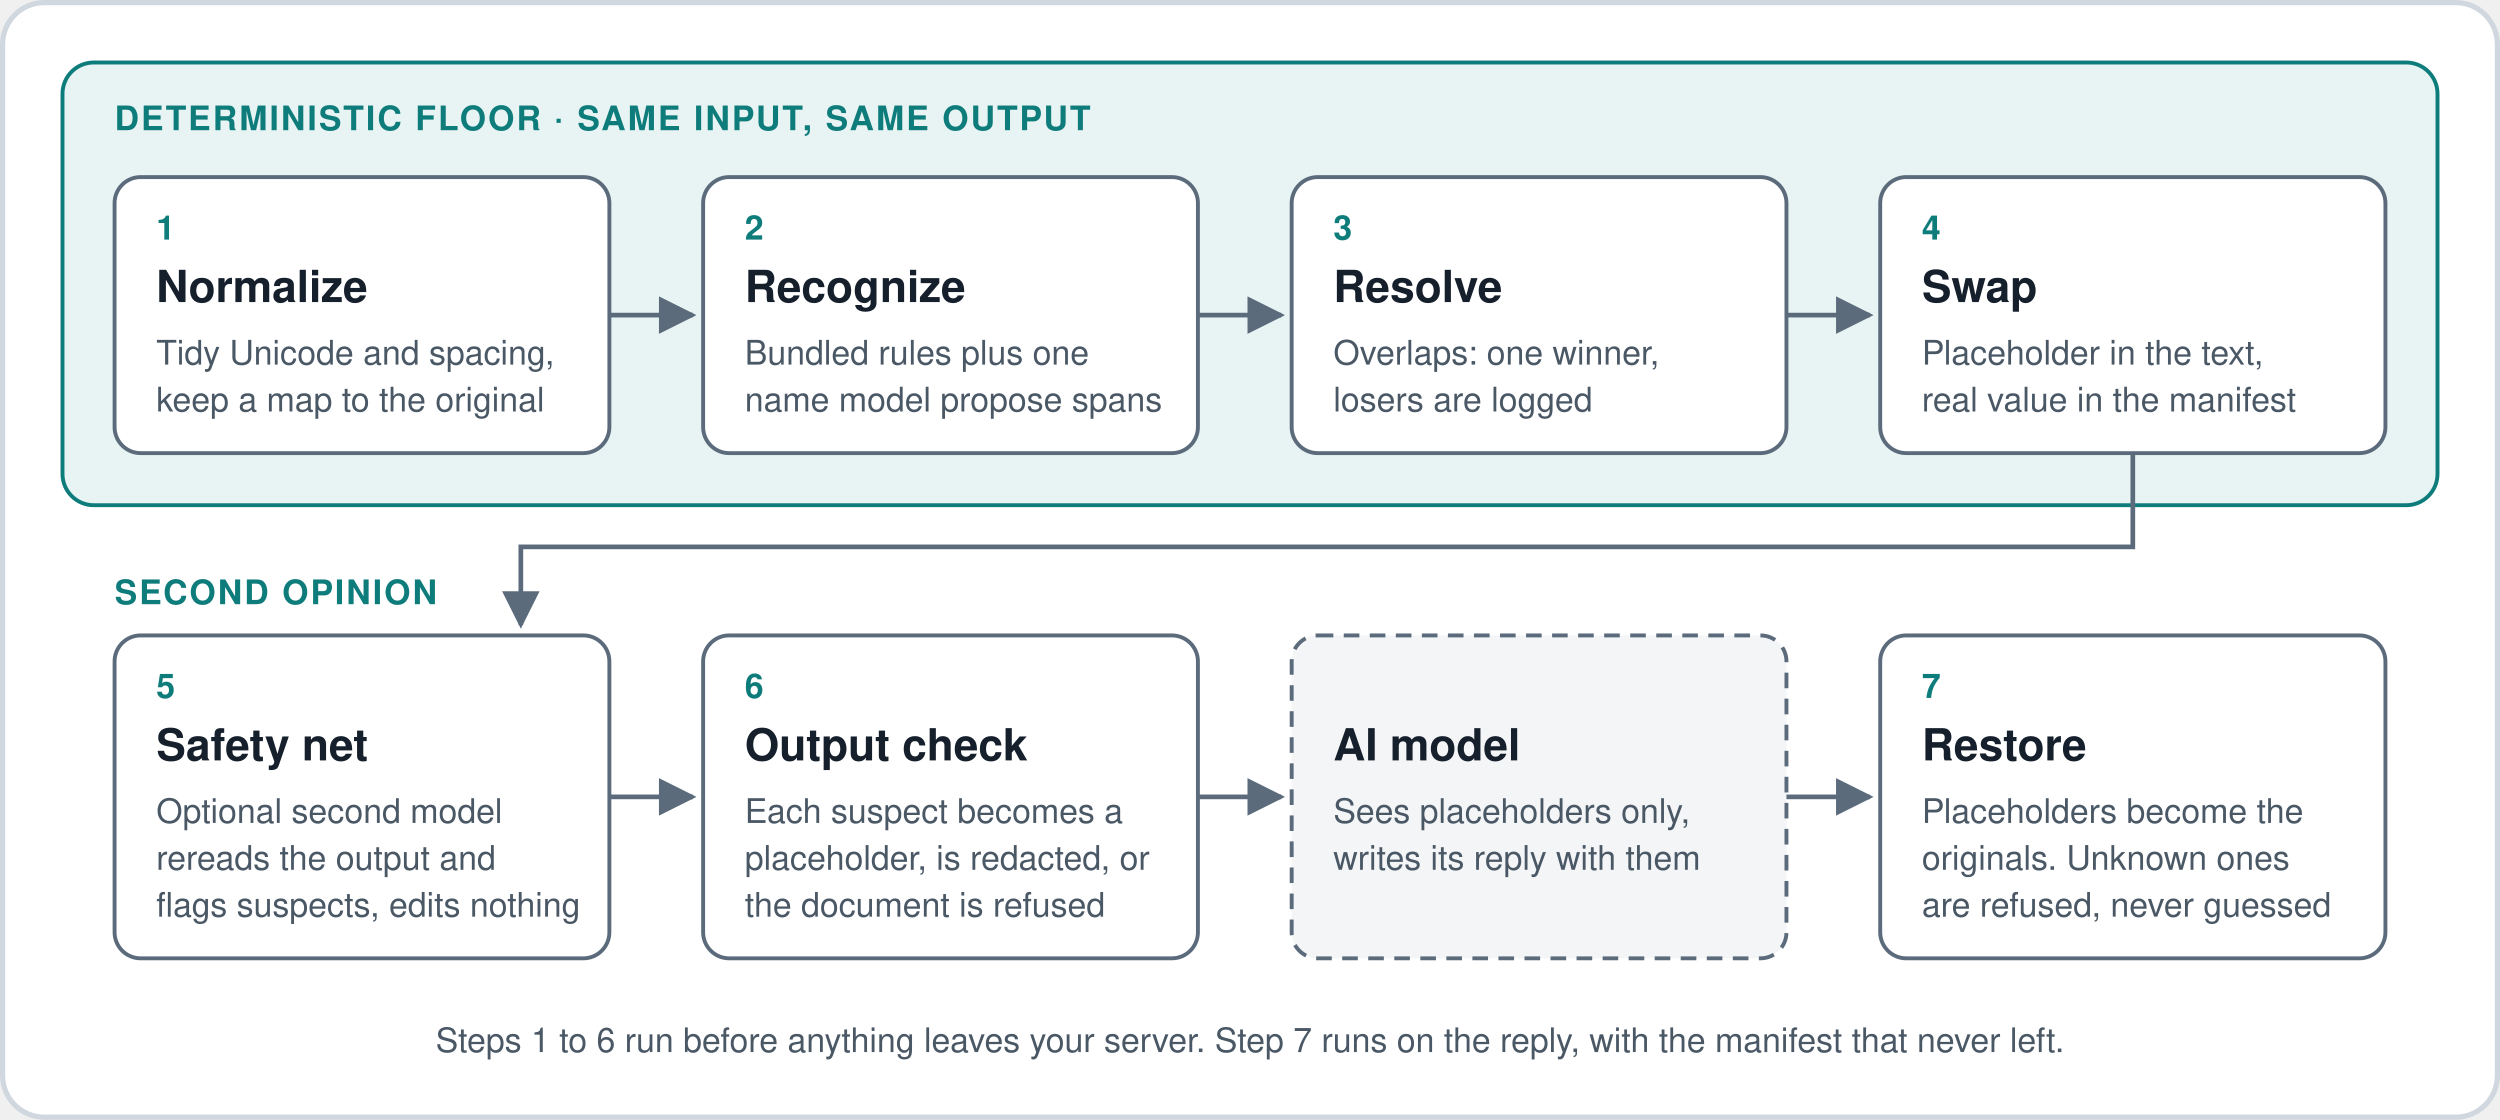
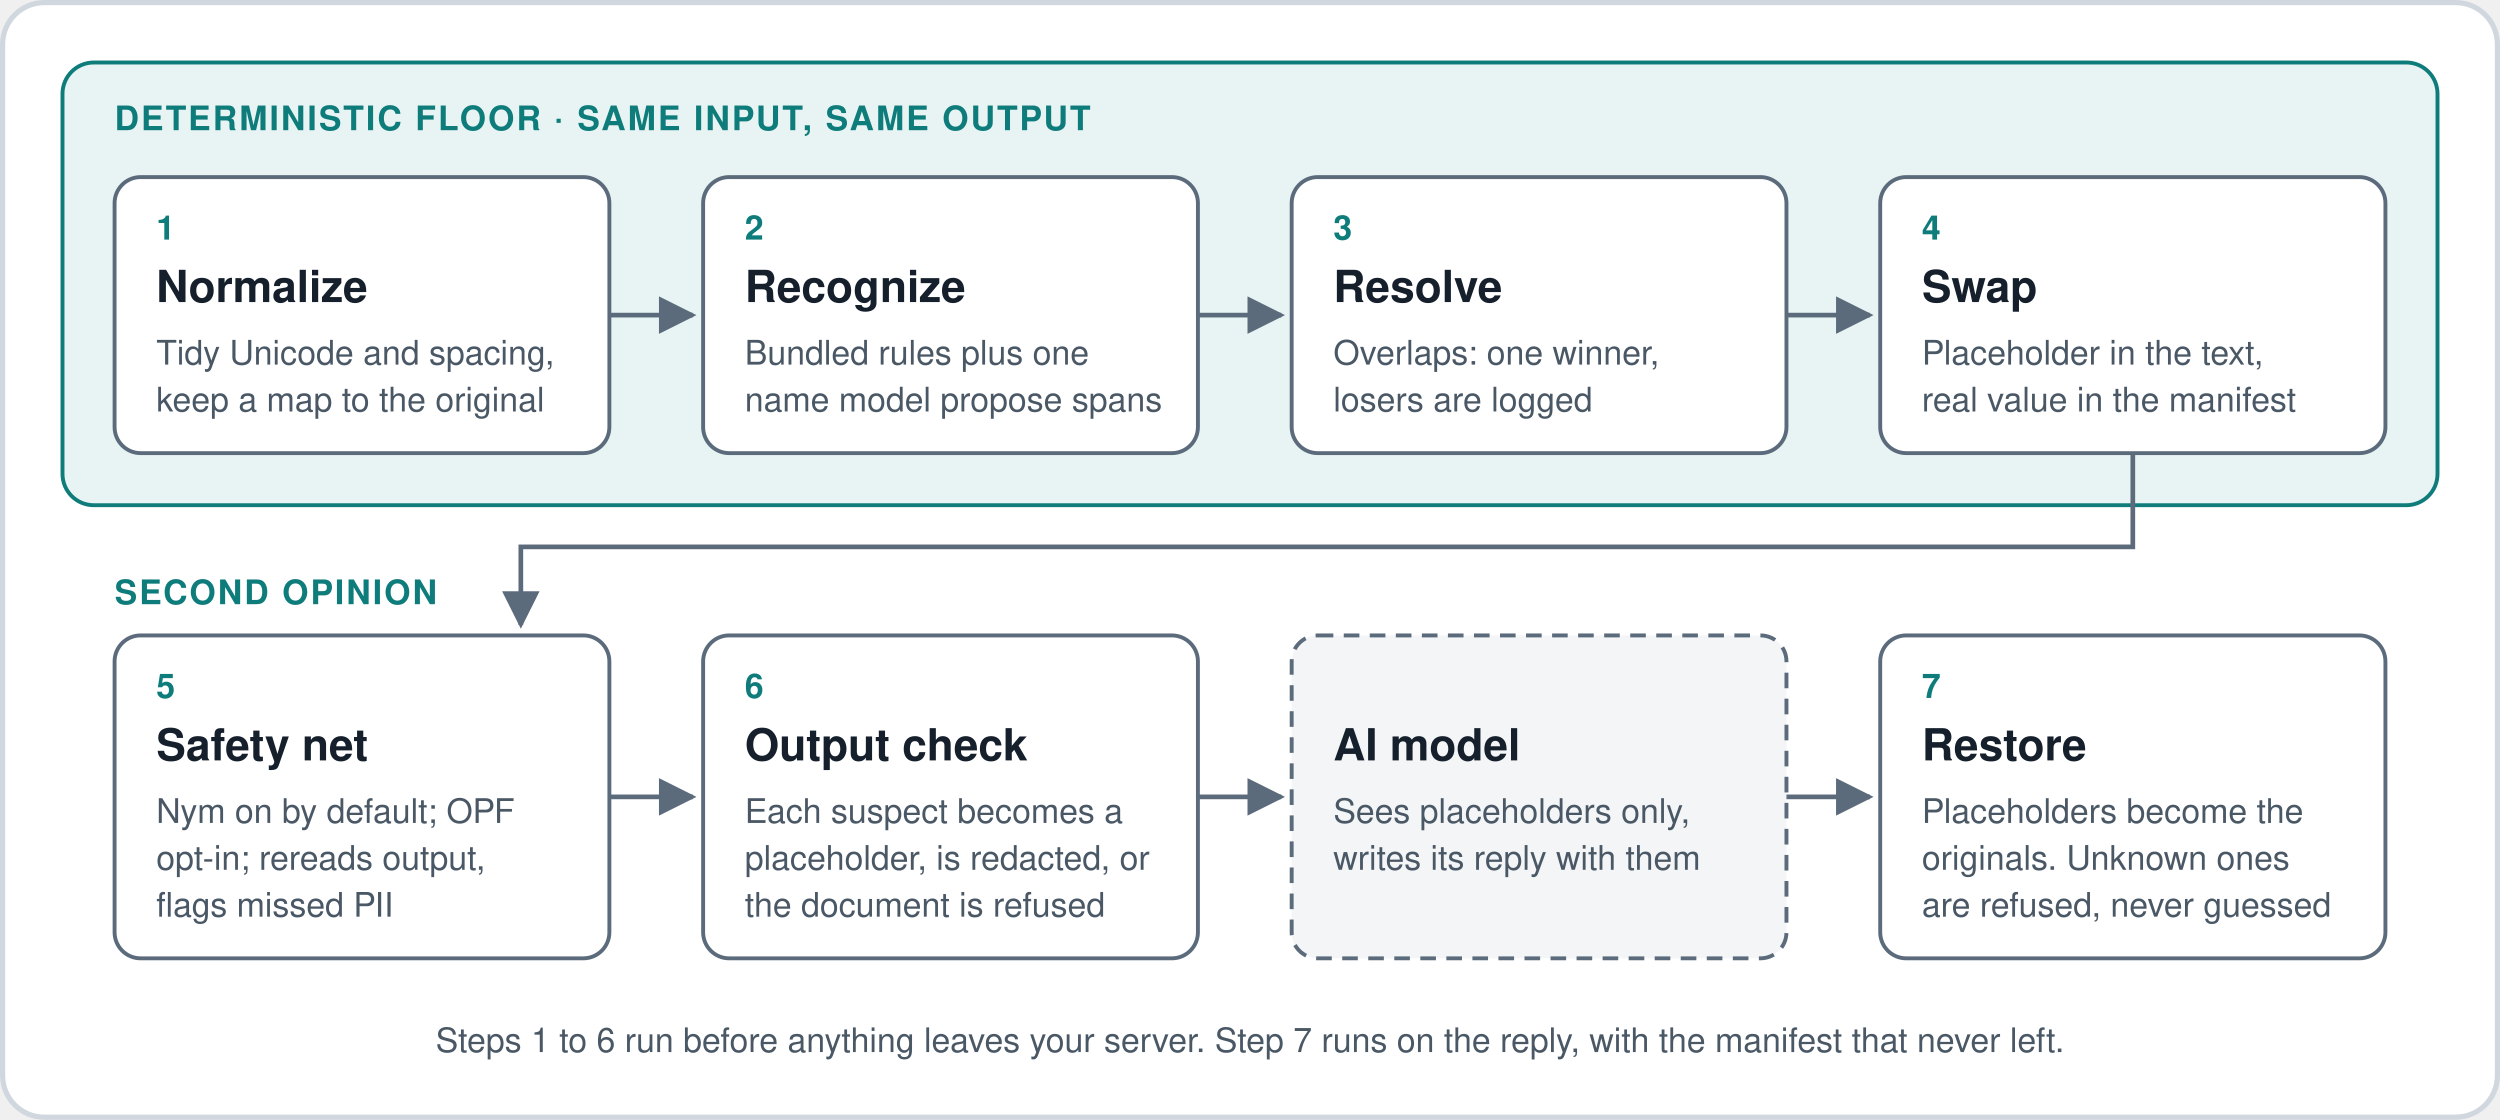
<svg xmlns="http://www.w3.org/2000/svg" viewBox="0 0 960 430" width="960" height="430" role="img" aria-labelledby="t d">
  <defs>
    <marker id="arrow" viewBox="0 0 10 10" refX="9" refY="5" markerWidth="8" markerHeight="8" orient="auto-start-reverse">
      <path d="M0 0 L10 5 L0 10 z" fill="#5B6B7C" />
    </marker>
  </defs>
  <style>
    text { font-family: -apple-system, BlinkMacSystemFont, "Segoe UI", Helvetica, Arial, sans-serif; fill: #16202C; }
    .num { font-size: 13px; font-weight: 700; fill: #0E7C7B; }
    .name { font-size: 17px; font-weight: 600; }
    .sub { font-size: 13px; fill: #4A5866; }
    .group { font-size: 13px; font-weight: 700; fill: #0E7C7B; letter-spacing: 0.06em; }
    .step { fill: #FFFFFF; stroke: #5B6B7C; stroke-width: 1.5; }
    .model { fill: #F3F5F7; stroke: #5B6B7C; stroke-width: 1.5; stroke-dasharray: 6 4; }
    .flow { fill: none; stroke: #5B6B7C; stroke-width: 1.8; }
  </style>
  <rect x="1" y="1" width="958" height="428" rx="16" fill="#FFFFFF" stroke="#D0D7DE" stroke-width="2" />
  <rect x="24" y="24" width="912" height="170" rx="12" fill="#E8F4F3" stroke="#0E7C7B" stroke-width="1.5" />
  <text class="group" x="44" y="50">DETERMINISTIC FLOOR · SAME INPUT, SAME OUTPUT</text>
  <rect class="step" x="44" y="68" width="190" height="106" rx="10" />
  <text class="num" x="60" y="92">1</text>
  <text class="name" x="60" y="116">Normalize</text>
  <text class="sub" x="60" y="140">Tidy Unicode and spacing,</text>
  <text class="sub" x="60" y="158">keep a map to the original</text>
  <rect class="step" x="270" y="68" width="190" height="106" rx="10" />
  <text class="num" x="286" y="92">2</text>
  <text class="name" x="286" y="116">Recognize</text>
  <text class="sub" x="286" y="140">Bundled rules plus one</text>
  <text class="sub" x="286" y="158">name model propose spans</text>
  <rect class="step" x="496" y="68" width="190" height="106" rx="10" />
  <text class="num" x="512" y="92">3</text>
  <text class="name" x="512" y="116">Resolve</text>
  <text class="sub" x="512" y="140">Overlaps: one winner,</text>
  <text class="sub" x="512" y="158">losers are logged</text>
  <rect class="step" x="722" y="68" width="194" height="106" rx="10" />
  <text class="num" x="738" y="92">4</text>
  <text class="name" x="738" y="116">Swap</text>
  <text class="sub" x="738" y="140">Placeholder in the text,</text>
  <text class="sub" x="738" y="158">real value in the manifest</text>
  <line class="flow" x1="234" y1="121" x2="266" y2="121" marker-end="url(#arrow)" />
  <line class="flow" x1="460" y1="121" x2="492" y2="121" marker-end="url(#arrow)" />
  <line class="flow" x1="686" y1="121" x2="718" y2="121" marker-end="url(#arrow)" />
  <path class="flow" d="M819 174 V210 H200 V240" marker-end="url(#arrow)" />
  <text class="group" x="44" y="232">SECOND OPINION</text>
  <rect class="step" x="44" y="244" width="190" height="124" rx="10" />
  <text class="num" x="60" y="268">5</text>
  <text class="name" x="60" y="292">Safety net</text>
-   <text class="sub" x="60" y="316">Optional second model</text>
-   <text class="sub" x="60" y="334">rereads the output and</text>
-   <text class="sub" x="60" y="352">flags suspects, edits nothing</text>
+   <text class="sub" x="60" y="316">Nym on by default; OPF</text>
+   <text class="sub" x="60" y="334">opt-in; rereads output,</text>
+   <text class="sub" x="60" y="352">flags missed PII</text>
  <rect class="step" x="270" y="244" width="190" height="124" rx="10" />
  <text class="num" x="286" y="268">6</text>
  <text class="name" x="286" y="292">Output check</text>
  <text class="sub" x="286" y="316">Each suspect becomes a</text>
  <text class="sub" x="286" y="334">placeholder, is redacted, or</text>
  <text class="sub" x="286" y="352">the document is refused</text>
  <rect class="model" x="496" y="244" width="190" height="124" rx="10" />
  <text class="name" x="512" y="292">AI model</text>
  <text class="sub" x="512" y="316">Sees placeholders only,</text>
  <text class="sub" x="512" y="334">writes its reply with them</text>
  <rect class="step" x="722" y="244" width="194" height="124" rx="10" />
  <text class="num" x="738" y="268">7</text>
  <text class="name" x="738" y="292">Restore</text>
  <text class="sub" x="738" y="316">Placeholders become the</text>
  <text class="sub" x="738" y="334">originals. Unknown ones</text>
  <text class="sub" x="738" y="352">are refused, never guessed</text>
  <line class="flow" x1="234" y1="306" x2="266" y2="306" marker-end="url(#arrow)" />
  <line class="flow" x1="460" y1="306" x2="492" y2="306" marker-end="url(#arrow)" />
  <line class="flow" x1="686" y1="306" x2="718" y2="306" marker-end="url(#arrow)" />
  <text class="sub" x="480" y="404" text-anchor="middle">Steps 1 to 6 run before anything leaves your server. Step 7 runs on the reply, with the manifest that never left.</text>
</svg>
